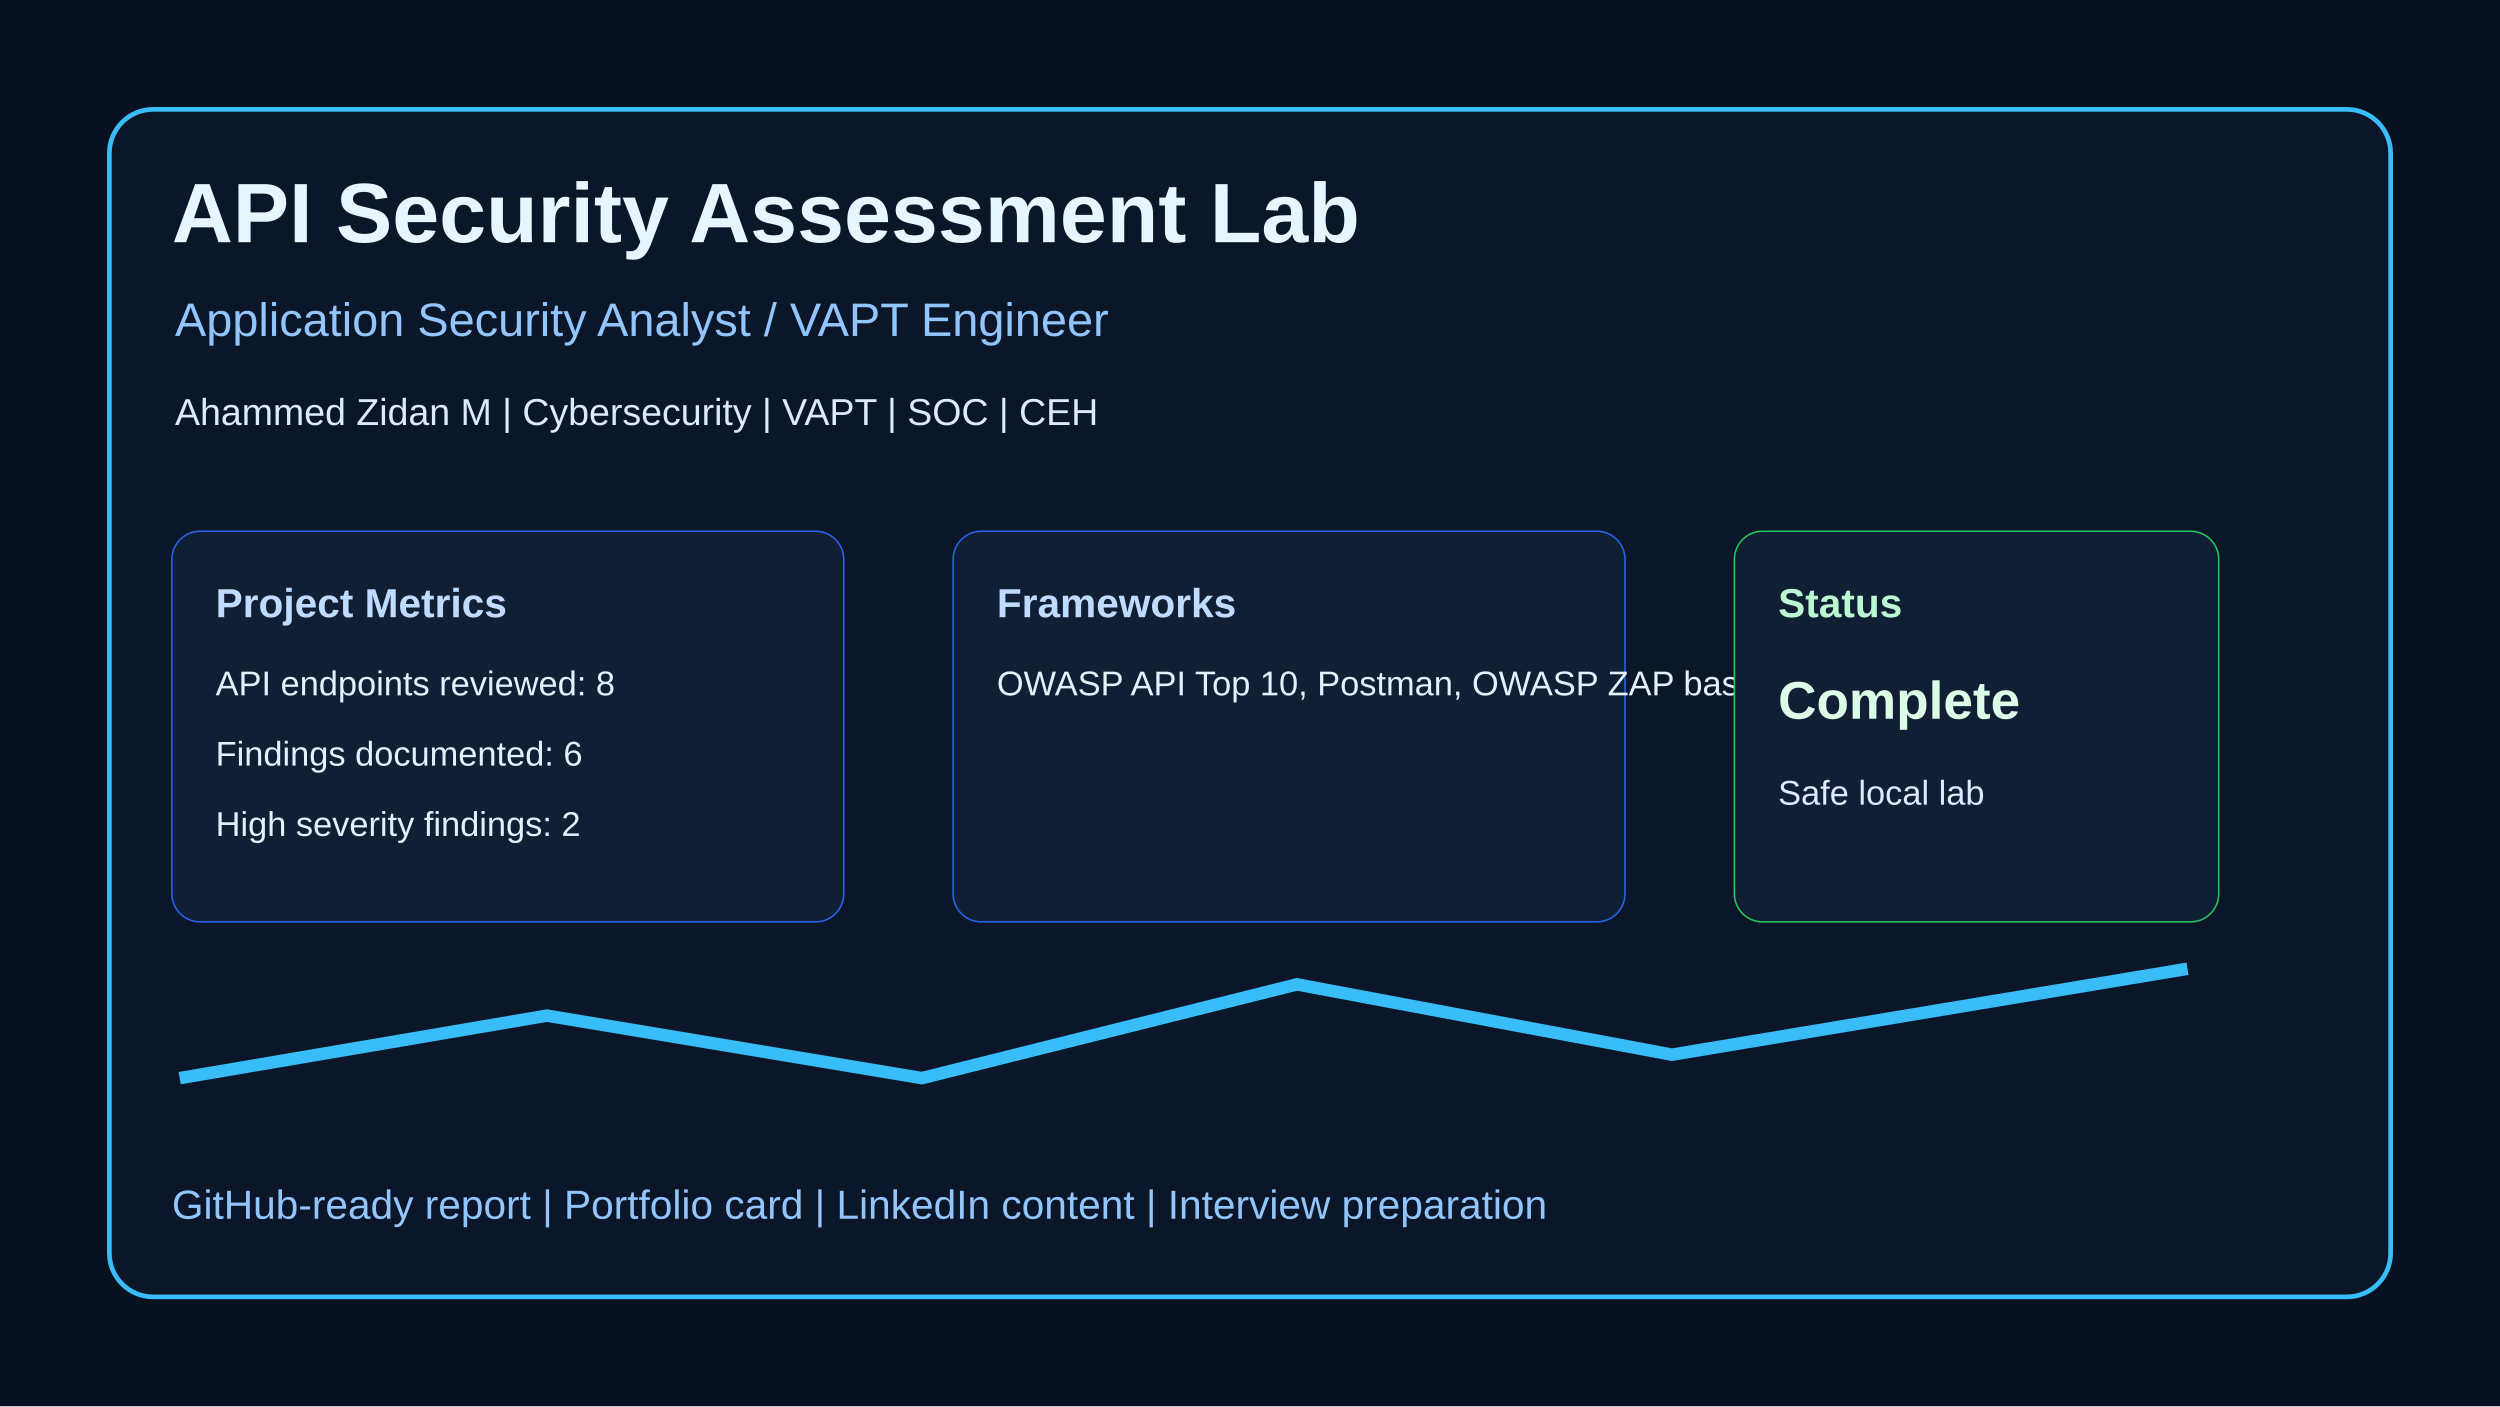
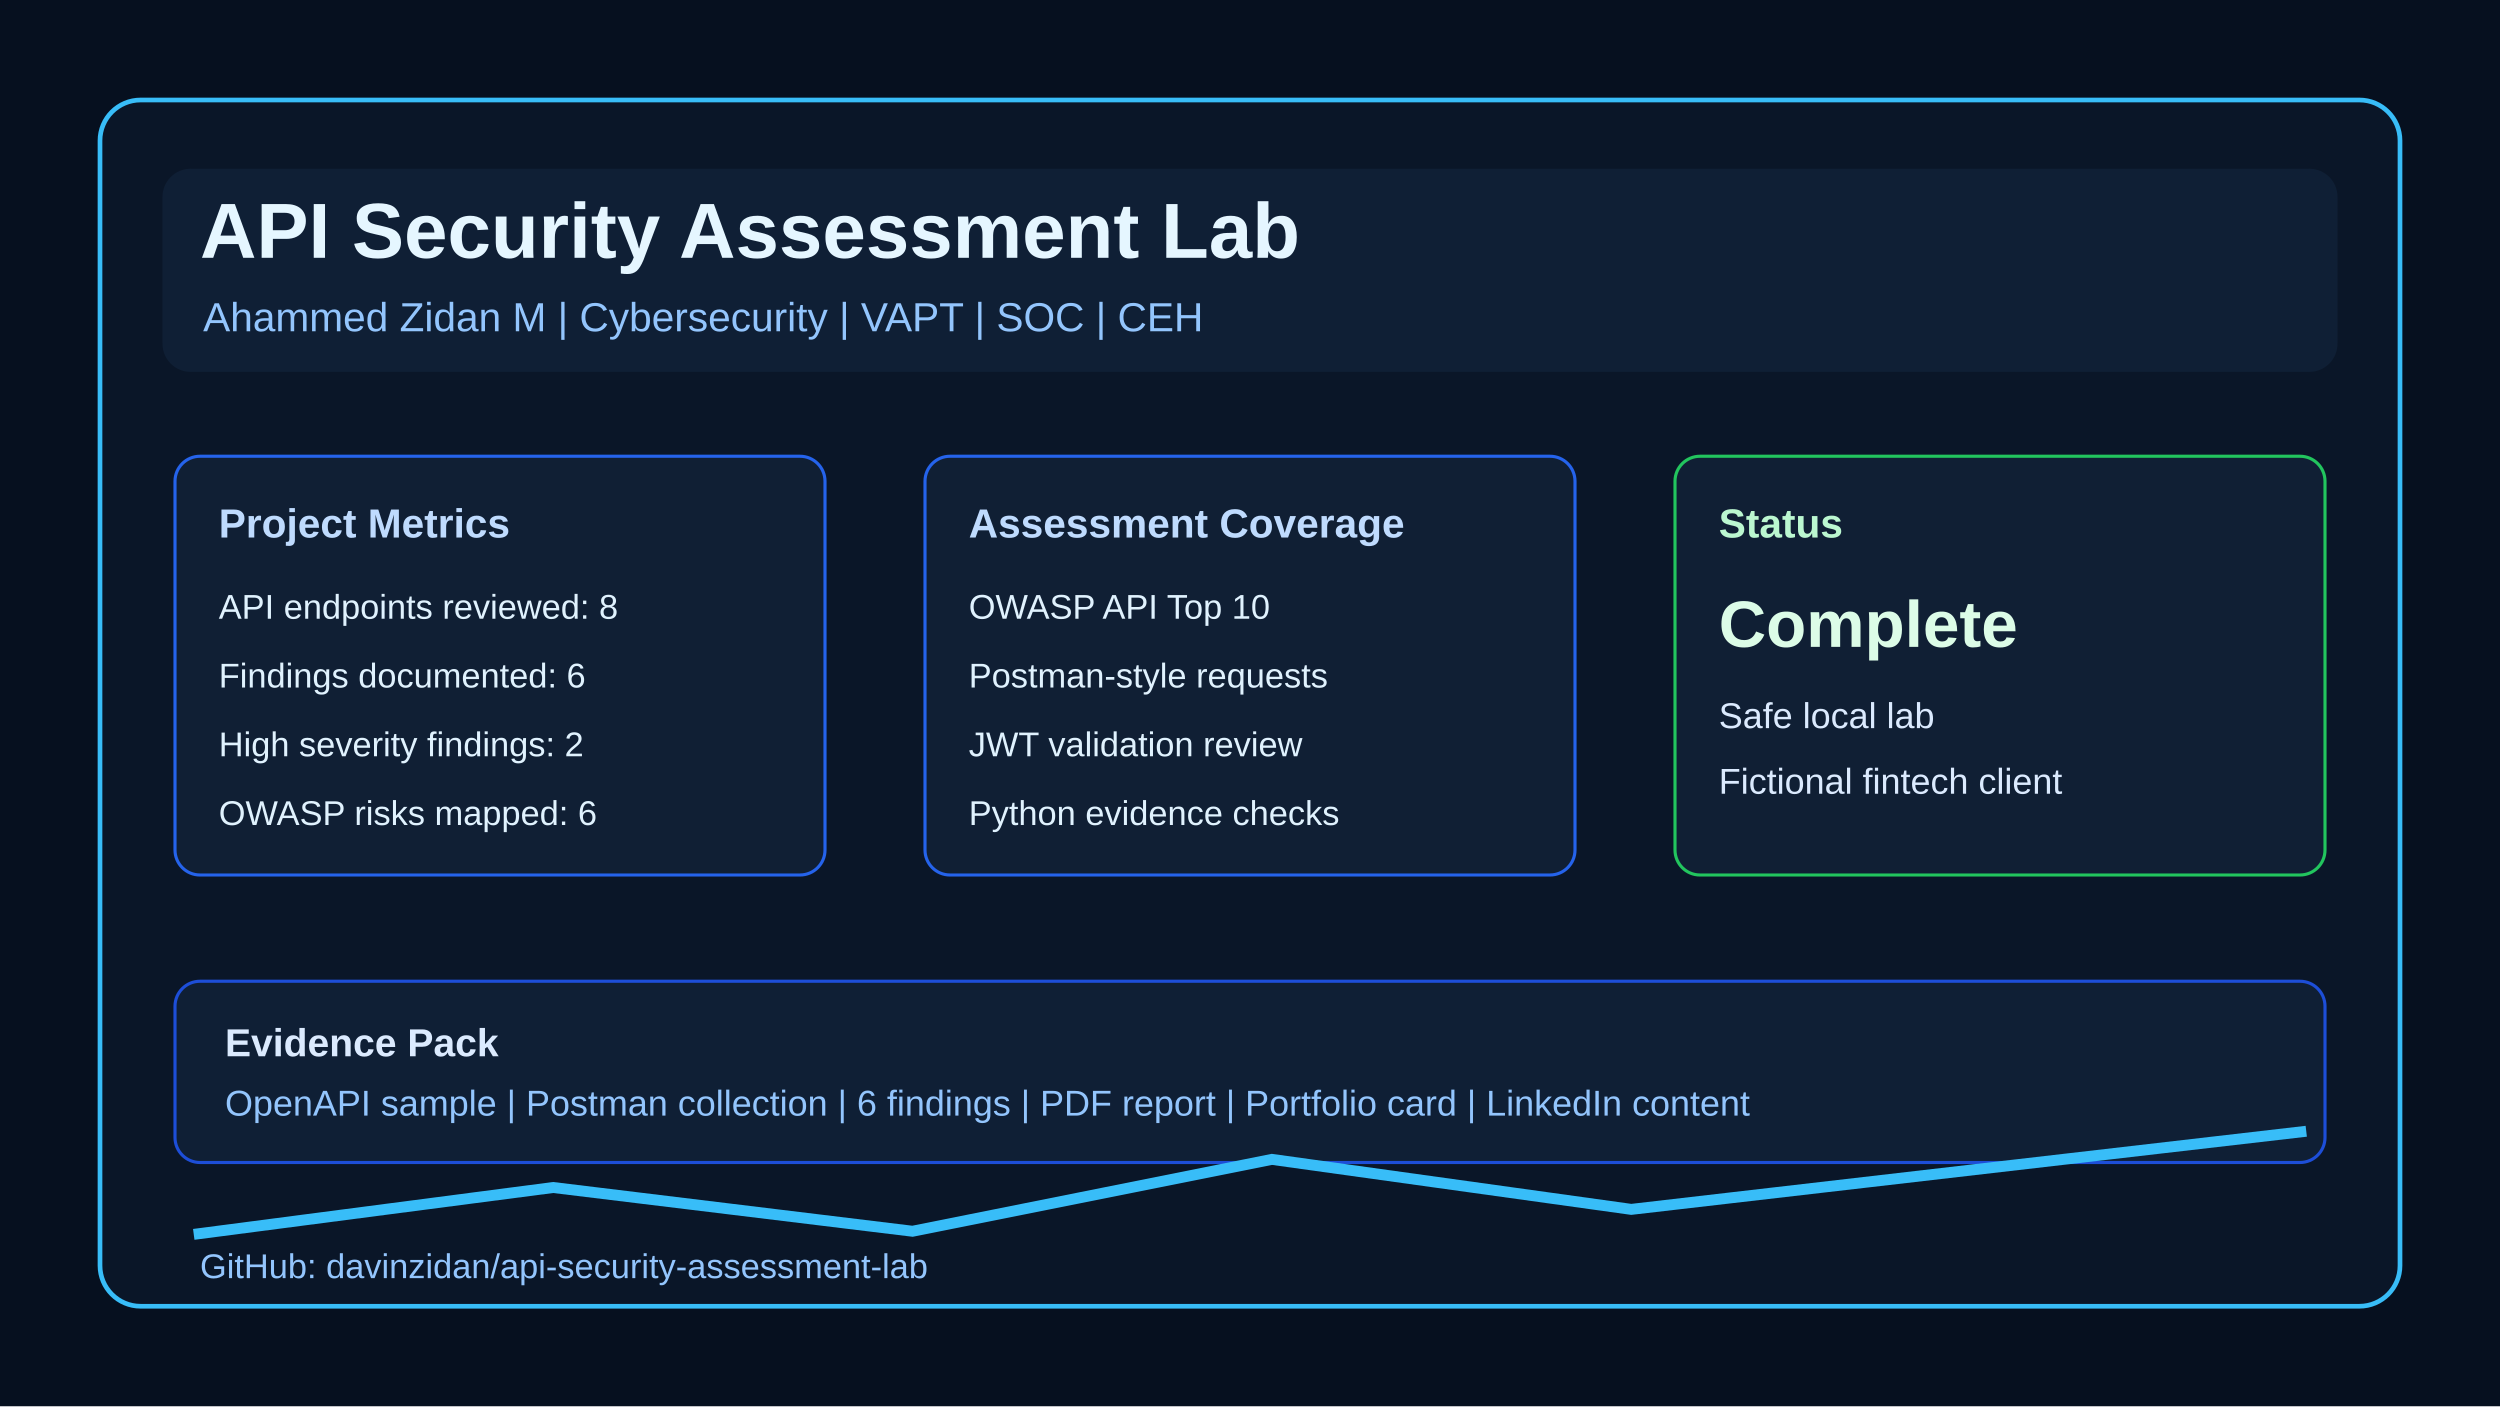
<svg xmlns="http://www.w3.org/2000/svg" width="1600" height="900" viewBox="0 0 1600 900">
-   <rect width="1600" height="900" fill="#07111f" />
-   <rect x="70" y="70" width="1460" height="760" rx="28" fill="#0b1729" stroke="#38bdf8" stroke-width="3" />
-   <text x="110" y="155" fill="#e5f6ff" font-family="Arial, Helvetica, sans-serif" font-size="54" font-weight="700">API Security Assessment Lab</text>
-   <text x="112" y="215" fill="#93c5fd" font-family="Arial, Helvetica, sans-serif" font-size="30">Application Security Analyst / VAPT Engineer</text>
-   <text x="112" y="272" fill="#dbeafe" font-family="Arial, Helvetica, sans-serif" font-size="24">Ahammed Zidan M | Cybersecurity | VAPT | SOC | CEH</text>
-   <g transform="translate(110,340)">
-     <rect width="430" height="250" rx="18" fill="#111f35" stroke="#2563eb" />
-     <text x="28" y="55" fill="#bfdbfe" font-family="Arial" font-size="26" font-weight="700">Project Metrics</text>
-     <text x="28" y="105" fill="#e0f2fe" font-family="Arial" font-size="22">API endpoints reviewed: 8</text>
-     <text x="28" y="150" fill="#e0f2fe" font-family="Arial" font-size="22">Findings documented: 6</text>
-     <text x="28" y="195" fill="#e0f2fe" font-family="Arial" font-size="22">High severity findings: 2</text>
+   <rect width="1600" height="900" fill="#06101f" />
+   <rect x="64" y="64" width="1472" height="772" rx="26" fill="#0a1628" stroke="#38bdf8" stroke-width="3" />
+   <rect x="104" y="108" width="1392" height="130" rx="18" fill="#0f1f35" />
+   <text x="128" y="165" fill="#e5f6ff" font-family="Arial, Helvetica, sans-serif" font-size="50" font-weight="700">API Security Assessment Lab</text>
+   <text x="130" y="212" fill="#93c5fd" font-family="Arial, Helvetica, sans-serif" font-size="26">Ahammed Zidan M | Cybersecurity | VAPT | SOC | CEH</text>
+   <g transform="translate(112,292)">
+     <rect width="416" height="268" rx="16" fill="#101f34" stroke="#2563eb" stroke-width="2" />
+     <text x="28" y="52" fill="#bfdbfe" font-family="Arial, Helvetica, sans-serif" font-size="26" font-weight="700">Project Metrics</text>
+     <text x="28" y="104" fill="#e0f2fe" font-family="Arial, Helvetica, sans-serif" font-size="22">API endpoints reviewed: 8</text>
+     <text x="28" y="148" fill="#e0f2fe" font-family="Arial, Helvetica, sans-serif" font-size="22">Findings documented: 6</text>
+     <text x="28" y="192" fill="#e0f2fe" font-family="Arial, Helvetica, sans-serif" font-size="22">High severity findings: 2</text>
+     <text x="28" y="236" fill="#e0f2fe" font-family="Arial, Helvetica, sans-serif" font-size="22">OWASP risks mapped: 6</text>
  </g>
-   <g transform="translate(610,340)">
-     <rect width="430" height="250" rx="18" fill="#111f35" stroke="#2563eb" />
-     <text x="28" y="55" fill="#bfdbfe" font-family="Arial" font-size="26" font-weight="700">Frameworks</text>
-     <text x="28" y="105" fill="#e0f2fe" font-family="Arial" font-size="22">OWASP API Top 10, Postman, OWASP ZAP baseline, JWT review, Python</text>
+   <g transform="translate(592,292)">
+     <rect width="416" height="268" rx="16" fill="#101f34" stroke="#2563eb" stroke-width="2" />
+     <text x="28" y="52" fill="#bfdbfe" font-family="Arial, Helvetica, sans-serif" font-size="26" font-weight="700">Assessment Coverage</text>
+     <text x="28" y="104" fill="#e0f2fe" font-family="Arial, Helvetica, sans-serif" font-size="22">OWASP API Top 10</text>
+     <text x="28" y="148" fill="#e0f2fe" font-family="Arial, Helvetica, sans-serif" font-size="22">Postman-style requests</text>
+     <text x="28" y="192" fill="#e0f2fe" font-family="Arial, Helvetica, sans-serif" font-size="22">JWT validation review</text>
+     <text x="28" y="236" fill="#e0f2fe" font-family="Arial, Helvetica, sans-serif" font-size="22">Python evidence checks</text>
  </g>
-   <g transform="translate(1110,340)">
-     <rect width="310" height="250" rx="18" fill="#111f35" stroke="#22c55e" />
-     <text x="28" y="55" fill="#bbf7d0" font-family="Arial" font-size="26" font-weight="700">Status</text>
-     <text x="28" y="120" fill="#dcfce7" font-family="Arial" font-size="34" font-weight="700">Complete</text>
-     <text x="28" y="175" fill="#dbeafe" font-family="Arial" font-size="22">Safe local lab</text>
+   <g transform="translate(1072,292)">
+     <rect width="416" height="268" rx="16" fill="#101f34" stroke="#22c55e" stroke-width="2" />
+     <text x="28" y="52" fill="#bbf7d0" font-family="Arial, Helvetica, sans-serif" font-size="26" font-weight="700">Status</text>
+     <text x="28" y="122" fill="#dcfce7" font-family="Arial, Helvetica, sans-serif" font-size="42" font-weight="700">Complete</text>
+     <text x="28" y="174" fill="#dbeafe" font-family="Arial, Helvetica, sans-serif" font-size="23">Safe local lab</text>
+     <text x="28" y="216" fill="#dbeafe" font-family="Arial, Helvetica, sans-serif" font-size="23">Fictional fintech client</text>
  </g>
-   <polyline points="115,690 350,650 590,690 830,630 1070,675 1400,620" fill="none" stroke="#38bdf8" stroke-width="8" />
-   <text x="110" y="780" fill="#93c5fd" font-family="Arial" font-size="26">GitHub-ready report | Portfolio card | LinkedIn content | Interview preparation</text>
+   <g transform="translate(112,628)">
+     <rect width="1376" height="116" rx="16" fill="#0f1f35" stroke="#1d4ed8" stroke-width="2" />
+     <text x="32" y="48" fill="#dbeafe" font-family="Arial, Helvetica, sans-serif" font-size="25" font-weight="700">Evidence Pack</text>
+     <text x="32" y="86" fill="#93c5fd" font-family="Arial, Helvetica, sans-serif" font-size="23">OpenAPI sample | Postman collection | 6 findings | PDF report | Portfolio card | LinkedIn content</text>
+   </g>
+   <polyline points="124,790 354,760 584,788 814,742 1044,774 1476,724" fill="none" stroke="#38bdf8" stroke-width="7" />
+   <text x="128" y="818" fill="#93c5fd" font-family="Arial, Helvetica, sans-serif" font-size="22">GitHub: davinzidan/api-security-assessment-lab</text>
</svg>
